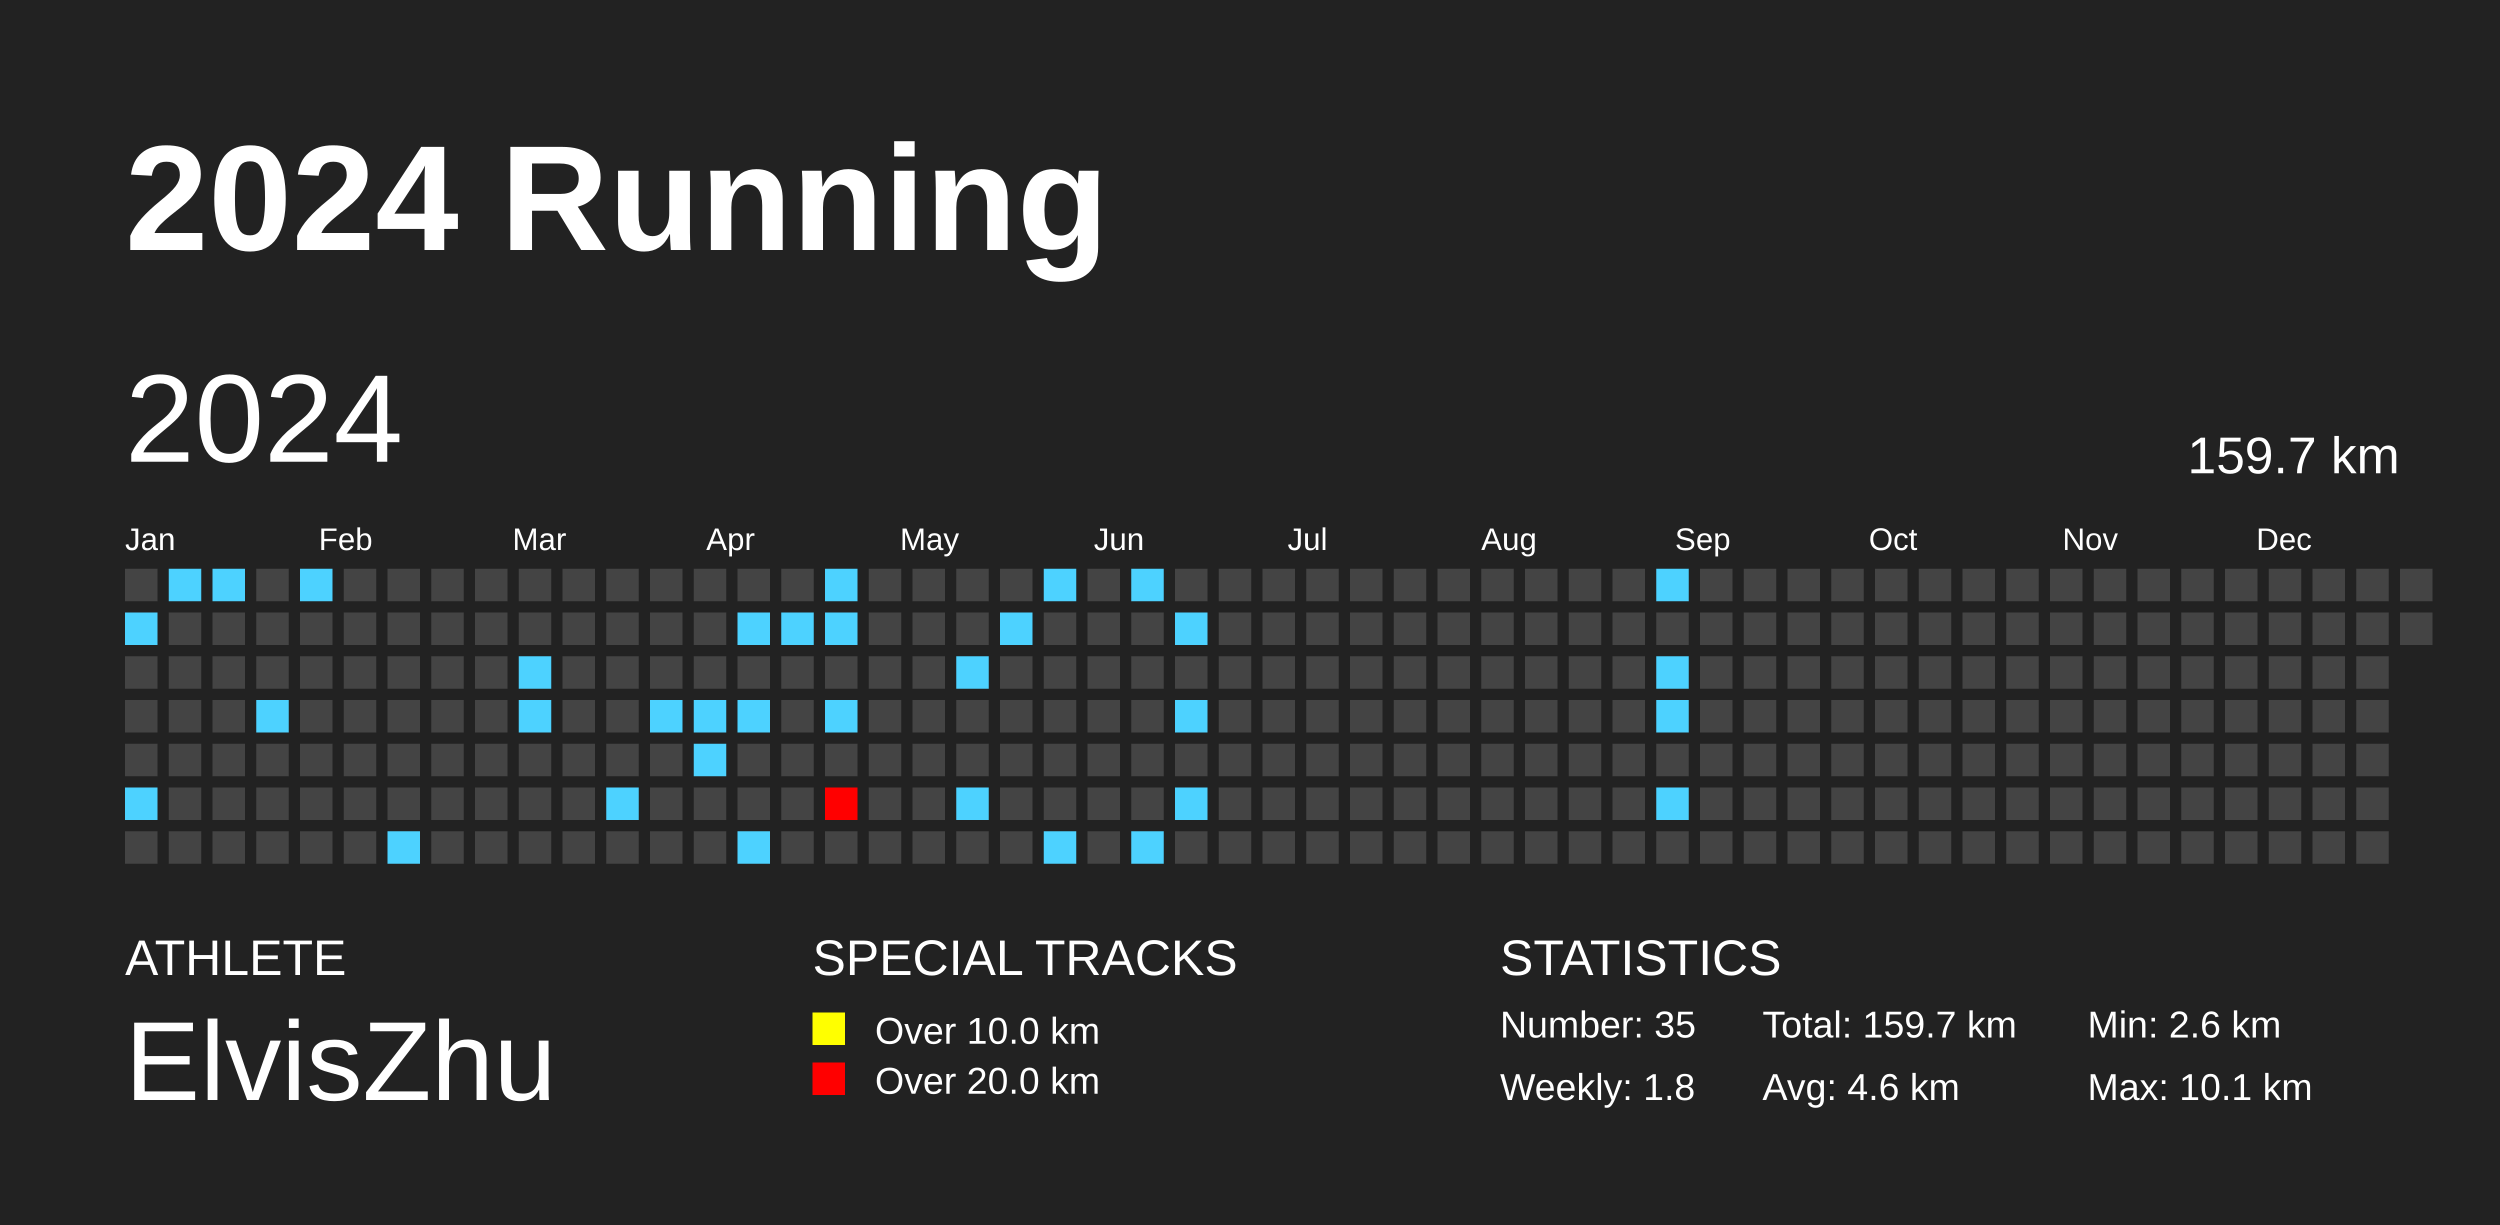
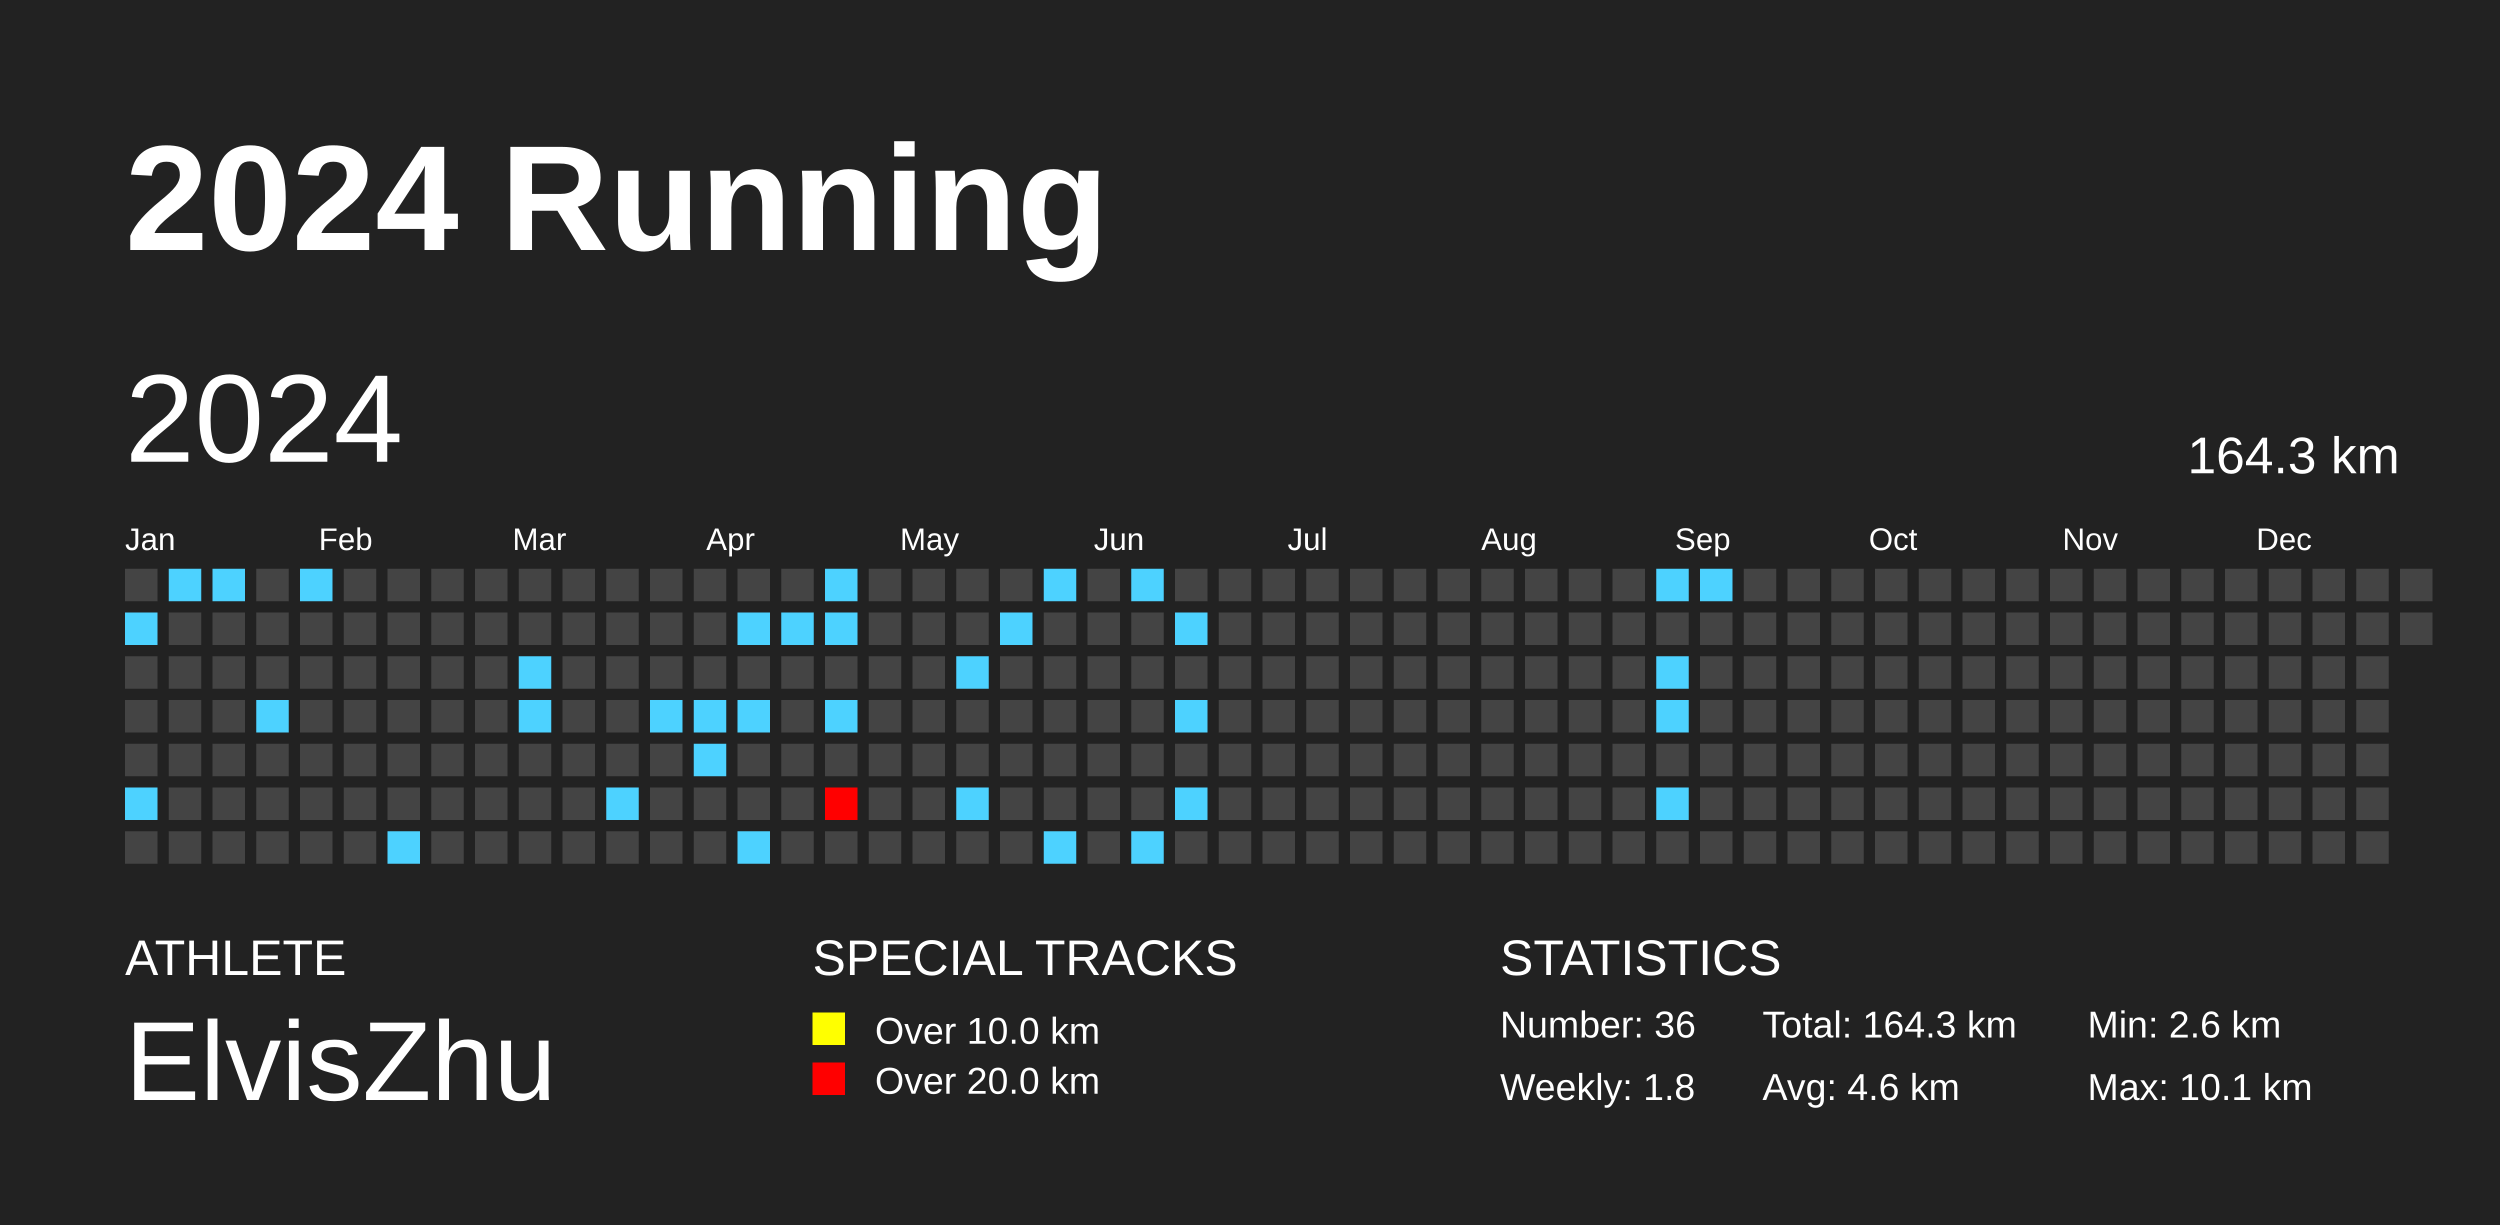
<svg xmlns="http://www.w3.org/2000/svg" baseProfile="full" height="98mm" version="1.1" viewBox="0,0,200,98" width="200mm">
  <defs />
  <rect fill="#222222" height="98" width="200" x="0" y="0" />
  <text fill="#FFFFFF" style="font-size:12px; font-family:Arial; font-weight:bold;" x="10" y="20">2024 Running</text>
  <text fill="#FFFFFF" style="font-size:4px; font-family:Arial" x="10" y="78">ATHLETE</text>
  <text fill="#FFFFFF" style="font-size:9px; font-family:Arial" x="10" y="88">ElvisZhu</text>
  <text fill="#FFFFFF" style="font-size:4px; font-family:Arial" x="65" y="78">SPECIAL TRACKS</text>
  <rect fill="yellow" height="2.6" width="2.6" x="65" y="81" />
  <text fill="#FFFFFF" style="font-size:3px; font-family:Arial" x="70" y="83.5">Over 10.0 km</text>
  <rect fill="red" height="2.6" width="2.6" x="65" y="85" />
  <text fill="#FFFFFF" style="font-size:3px; font-family:Arial" x="70" y="87.5">Over 20.0 km</text>
  <text fill="#FFFFFF" style="font-size:4px; font-family:Arial" x="120" y="78">STATISTICS</text>
-   <text fill="#FFFFFF" style="font-size:3px; font-family:Arial" x="120" y="83">Number: 35</text>
+   <text fill="#FFFFFF" style="font-size:3px; font-family:Arial" x="120" y="83">Number: 36</text>
  <text fill="#FFFFFF" style="font-size:3px; font-family:Arial" x="120" y="88">Weekly: 1.8</text>
-   <text fill="#FFFFFF" style="font-size:3px; font-family:Arial" x="141" y="83">Total: 159.7 km</text>
+   <text fill="#FFFFFF" style="font-size:3px; font-family:Arial" x="141" y="83">Total: 164.3 km</text>
  <text fill="#FFFFFF" style="font-size:3px; font-family:Arial" x="141" y="88">Avg: 4.6 km</text>
  <text fill="#FFFFFF" style="font-size:3px; font-family:Arial" x="167" y="83">Min: 2.6 km</text>
  <text fill="#FFFFFF" style="font-size:3px; font-family:Arial" x="167" y="88">Max: 10.1 km</text>
  <text dominant-baseline="hanging" fill="#FFFFFF" style="font-size:10.0px; font-family:Arial;" x="10" y="30">2024</text>
-   <text dominant-baseline="hanging" fill="#FFFFFF" style="font-size:4.125px; font-family:Arial;" x="175" y="35">159.7 km</text>
+   <text dominant-baseline="hanging" fill="#FFFFFF" style="font-size:4.125px; font-family:Arial;" x="175" y="35">164.3 km</text>
  <text fill="#FFFFFF" style="font-size:2.5px; font-family:Arial" x="10.0" y="44">Jan</text>
  <text fill="#FFFFFF" style="font-size:2.5px; font-family:Arial" x="25.5" y="44">Feb</text>
  <text fill="#FFFFFF" style="font-size:2.5px; font-family:Arial" x="41.0" y="44">Mar</text>
  <text fill="#FFFFFF" style="font-size:2.5px; font-family:Arial" x="56.5" y="44">Apr</text>
  <text fill="#FFFFFF" style="font-size:2.5px; font-family:Arial" x="72.0" y="44">May</text>
  <text fill="#FFFFFF" style="font-size:2.5px; font-family:Arial" x="87.5" y="44">Jun</text>
  <text fill="#FFFFFF" style="font-size:2.5px; font-family:Arial" x="103.0" y="44">Jul</text>
  <text fill="#FFFFFF" style="font-size:2.5px; font-family:Arial" x="118.5" y="44">Aug</text>
  <text fill="#FFFFFF" style="font-size:2.5px; font-family:Arial" x="134.0" y="44">Sep</text>
  <text fill="#FFFFFF" style="font-size:2.5px; font-family:Arial" x="149.5" y="44">Oct</text>
  <text fill="#FFFFFF" style="font-size:2.5px; font-family:Arial" x="165.0" y="44">Nov</text>
  <text fill="#FFFFFF" style="font-size:2.5px; font-family:Arial" x="180.5" y="44">Dec</text>
  <rect fill="#444444" height="2.6" width="2.6" x="10.0" y="45.5" />
  <rect fill="#4dd2ff" height="2.6" width="2.6" x="10.0" y="49.0" />
  <rect fill="#444444" height="2.6" width="2.6" x="10.0" y="52.5" />
  <rect fill="#444444" height="2.6" width="2.6" x="10.0" y="56.0" />
  <rect fill="#444444" height="2.6" width="2.6" x="10.0" y="59.5" />
  <rect fill="#4dd2ff" height="2.6" width="2.6" x="10.0" y="63.0" />
  <rect fill="#444444" height="2.6" width="2.6" x="10.0" y="66.5" />
  <rect fill="#4dd2ff" height="2.6" width="2.6" x="13.5" y="45.5" />
  <rect fill="#444444" height="2.6" width="2.6" x="13.5" y="49.0" />
  <rect fill="#444444" height="2.6" width="2.6" x="13.5" y="52.5" />
  <rect fill="#444444" height="2.6" width="2.6" x="13.5" y="56.0" />
  <rect fill="#444444" height="2.6" width="2.6" x="13.5" y="59.5" />
  <rect fill="#444444" height="2.6" width="2.6" x="13.5" y="63.0" />
  <rect fill="#444444" height="2.6" width="2.6" x="13.5" y="66.5" />
  <rect fill="#4dd2ff" height="2.6" width="2.6" x="17.0" y="45.5" />
  <rect fill="#444444" height="2.6" width="2.6" x="17.0" y="49.0" />
  <rect fill="#444444" height="2.6" width="2.6" x="17.0" y="52.5" />
  <rect fill="#444444" height="2.6" width="2.6" x="17.0" y="56.0" />
  <rect fill="#444444" height="2.6" width="2.6" x="17.0" y="59.5" />
  <rect fill="#444444" height="2.6" width="2.6" x="17.0" y="63.0" />
  <rect fill="#444444" height="2.6" width="2.6" x="17.0" y="66.5" />
  <rect fill="#444444" height="2.6" width="2.6" x="20.5" y="45.5" />
  <rect fill="#444444" height="2.6" width="2.6" x="20.5" y="49.0" />
  <rect fill="#444444" height="2.6" width="2.6" x="20.5" y="52.5" />
  <rect fill="#4dd2ff" height="2.6" width="2.6" x="20.5" y="56.0" />
  <rect fill="#444444" height="2.6" width="2.6" x="20.5" y="59.5" />
  <rect fill="#444444" height="2.6" width="2.6" x="20.5" y="63.0" />
  <rect fill="#444444" height="2.6" width="2.6" x="20.5" y="66.5" />
  <rect fill="#4dd2ff" height="2.6" width="2.6" x="24.0" y="45.5" />
  <rect fill="#444444" height="2.6" width="2.6" x="24.0" y="49.0" />
  <rect fill="#444444" height="2.6" width="2.6" x="24.0" y="52.5" />
  <rect fill="#444444" height="2.6" width="2.6" x="24.0" y="56.0" />
  <rect fill="#444444" height="2.6" width="2.6" x="24.0" y="59.5" />
  <rect fill="#444444" height="2.6" width="2.6" x="24.0" y="63.0" />
  <rect fill="#444444" height="2.6" width="2.6" x="24.0" y="66.5" />
  <rect fill="#444444" height="2.6" width="2.6" x="27.5" y="45.5" />
  <rect fill="#444444" height="2.6" width="2.6" x="27.5" y="49.0" />
  <rect fill="#444444" height="2.6" width="2.6" x="27.5" y="52.5" />
  <rect fill="#444444" height="2.6" width="2.6" x="27.5" y="56.0" />
  <rect fill="#444444" height="2.6" width="2.6" x="27.5" y="59.5" />
  <rect fill="#444444" height="2.6" width="2.6" x="27.5" y="63.0" />
  <rect fill="#444444" height="2.6" width="2.6" x="27.5" y="66.5" />
  <rect fill="#444444" height="2.6" width="2.6" x="31.0" y="45.5" />
  <rect fill="#444444" height="2.6" width="2.6" x="31.0" y="49.0" />
  <rect fill="#444444" height="2.6" width="2.6" x="31.0" y="52.5" />
  <rect fill="#444444" height="2.6" width="2.6" x="31.0" y="56.0" />
  <rect fill="#444444" height="2.6" width="2.6" x="31.0" y="59.5" />
  <rect fill="#444444" height="2.6" width="2.6" x="31.0" y="63.0" />
  <rect fill="#4dd2ff" height="2.6" width="2.6" x="31.0" y="66.5" />
  <rect fill="#444444" height="2.6" width="2.6" x="34.5" y="45.5" />
  <rect fill="#444444" height="2.6" width="2.6" x="34.5" y="49.0" />
  <rect fill="#444444" height="2.6" width="2.6" x="34.5" y="52.5" />
  <rect fill="#444444" height="2.6" width="2.6" x="34.5" y="56.0" />
  <rect fill="#444444" height="2.6" width="2.6" x="34.5" y="59.5" />
  <rect fill="#444444" height="2.6" width="2.6" x="34.5" y="63.0" />
  <rect fill="#444444" height="2.6" width="2.6" x="34.5" y="66.5" />
  <rect fill="#444444" height="2.6" width="2.6" x="38.0" y="45.5" />
  <rect fill="#444444" height="2.6" width="2.6" x="38.0" y="49.0" />
  <rect fill="#444444" height="2.6" width="2.6" x="38.0" y="52.5" />
  <rect fill="#444444" height="2.6" width="2.6" x="38.0" y="56.0" />
  <rect fill="#444444" height="2.6" width="2.6" x="38.0" y="59.5" />
  <rect fill="#444444" height="2.6" width="2.6" x="38.0" y="63.0" />
  <rect fill="#444444" height="2.6" width="2.6" x="38.0" y="66.5" />
  <rect fill="#444444" height="2.6" width="2.6" x="41.5" y="45.5" />
  <rect fill="#444444" height="2.6" width="2.6" x="41.5" y="49.0" />
  <rect fill="#4dd2ff" height="2.6" width="2.6" x="41.5" y="52.5" />
  <rect fill="#4dd2ff" height="2.6" width="2.6" x="41.5" y="56.0" />
  <rect fill="#444444" height="2.6" width="2.6" x="41.5" y="59.5" />
  <rect fill="#444444" height="2.6" width="2.6" x="41.5" y="63.0" />
  <rect fill="#444444" height="2.6" width="2.6" x="41.5" y="66.5" />
  <rect fill="#444444" height="2.6" width="2.6" x="45.0" y="45.5" />
  <rect fill="#444444" height="2.6" width="2.6" x="45.0" y="49.0" />
  <rect fill="#444444" height="2.6" width="2.6" x="45.0" y="52.5" />
  <rect fill="#444444" height="2.6" width="2.6" x="45.0" y="56.0" />
  <rect fill="#444444" height="2.6" width="2.6" x="45.0" y="59.5" />
  <rect fill="#444444" height="2.6" width="2.6" x="45.0" y="63.0" />
  <rect fill="#444444" height="2.6" width="2.6" x="45.0" y="66.5" />
  <rect fill="#444444" height="2.6" width="2.6" x="48.5" y="45.5" />
  <rect fill="#444444" height="2.6" width="2.6" x="48.5" y="49.0" />
  <rect fill="#444444" height="2.6" width="2.6" x="48.5" y="52.5" />
  <rect fill="#444444" height="2.6" width="2.6" x="48.5" y="56.0" />
  <rect fill="#444444" height="2.6" width="2.6" x="48.5" y="59.5" />
  <rect fill="#4dd2ff" height="2.6" width="2.6" x="48.5" y="63.0" />
  <rect fill="#444444" height="2.6" width="2.6" x="48.5" y="66.5" />
  <rect fill="#444444" height="2.6" width="2.6" x="52.0" y="45.5" />
  <rect fill="#444444" height="2.6" width="2.6" x="52.0" y="49.0" />
  <rect fill="#444444" height="2.6" width="2.6" x="52.0" y="52.5" />
  <rect fill="#4dd2ff" height="2.6" width="2.6" x="52.0" y="56.0" />
  <rect fill="#444444" height="2.6" width="2.6" x="52.0" y="59.5" />
  <rect fill="#444444" height="2.6" width="2.6" x="52.0" y="63.0" />
  <rect fill="#444444" height="2.6" width="2.6" x="52.0" y="66.5" />
  <rect fill="#444444" height="2.6" width="2.6" x="55.5" y="45.5" />
  <rect fill="#444444" height="2.6" width="2.6" x="55.5" y="49.0" />
  <rect fill="#444444" height="2.6" width="2.6" x="55.5" y="52.5" />
  <rect fill="#4dd2ff" height="2.6" width="2.6" x="55.5" y="56.0" />
  <rect fill="#4dd2ff" height="2.6" width="2.6" x="55.5" y="59.5" />
  <rect fill="#444444" height="2.6" width="2.6" x="55.5" y="63.0" />
  <rect fill="#444444" height="2.6" width="2.6" x="55.5" y="66.5" />
  <rect fill="#444444" height="2.6" width="2.6" x="59.0" y="45.5" />
  <rect fill="#4dd2ff" height="2.6" width="2.6" x="59.0" y="49.0" />
  <rect fill="#444444" height="2.6" width="2.6" x="59.0" y="52.5" />
  <rect fill="#4dd2ff" height="2.6" width="2.6" x="59.0" y="56.0" />
  <rect fill="#444444" height="2.6" width="2.6" x="59.0" y="59.5" />
  <rect fill="#444444" height="2.6" width="2.6" x="59.0" y="63.0" />
  <rect fill="#4dd2ff" height="2.6" width="2.6" x="59.0" y="66.5" />
  <rect fill="#444444" height="2.6" width="2.6" x="62.5" y="45.5" />
  <rect fill="#4dd2ff" height="2.6" width="2.6" x="62.5" y="49.0" />
  <rect fill="#444444" height="2.6" width="2.6" x="62.5" y="52.5" />
  <rect fill="#444444" height="2.6" width="2.6" x="62.5" y="56.0" />
  <rect fill="#444444" height="2.6" width="2.6" x="62.5" y="59.5" />
  <rect fill="#444444" height="2.6" width="2.6" x="62.5" y="63.0" />
  <rect fill="#444444" height="2.6" width="2.6" x="62.5" y="66.5" />
  <rect fill="#4dd2ff" height="2.6" width="2.6" x="66.0" y="45.5" />
  <rect fill="#4dd2ff" height="2.6" width="2.6" x="66.0" y="49.0" />
  <rect fill="#444444" height="2.6" width="2.6" x="66.0" y="52.5" />
  <rect fill="#4dd2ff" height="2.6" width="2.6" x="66.0" y="56.0" />
  <rect fill="#444444" height="2.6" width="2.6" x="66.0" y="59.5" />
  <rect fill="#ff0000" height="2.6" width="2.6" x="66.0" y="63.0" />
  <rect fill="#444444" height="2.6" width="2.6" x="66.0" y="66.5" />
  <rect fill="#444444" height="2.6" width="2.6" x="69.5" y="45.5" />
  <rect fill="#444444" height="2.6" width="2.6" x="69.5" y="49.0" />
  <rect fill="#444444" height="2.6" width="2.6" x="69.5" y="52.5" />
  <rect fill="#444444" height="2.6" width="2.6" x="69.5" y="56.0" />
  <rect fill="#444444" height="2.6" width="2.6" x="69.5" y="59.5" />
  <rect fill="#444444" height="2.6" width="2.6" x="69.5" y="63.0" />
  <rect fill="#444444" height="2.6" width="2.6" x="69.5" y="66.5" />
  <rect fill="#444444" height="2.6" width="2.6" x="73.0" y="45.5" />
  <rect fill="#444444" height="2.6" width="2.6" x="73.0" y="49.0" />
  <rect fill="#444444" height="2.6" width="2.6" x="73.0" y="52.5" />
  <rect fill="#444444" height="2.6" width="2.6" x="73.0" y="56.0" />
  <rect fill="#444444" height="2.6" width="2.6" x="73.0" y="59.5" />
  <rect fill="#444444" height="2.6" width="2.6" x="73.0" y="63.0" />
  <rect fill="#444444" height="2.6" width="2.6" x="73.0" y="66.5" />
  <rect fill="#444444" height="2.6" width="2.6" x="76.5" y="45.5" />
  <rect fill="#444444" height="2.6" width="2.6" x="76.5" y="49.0" />
  <rect fill="#4dd2ff" height="2.6" width="2.6" x="76.5" y="52.5" />
  <rect fill="#444444" height="2.6" width="2.6" x="76.5" y="56.0" />
  <rect fill="#444444" height="2.6" width="2.6" x="76.5" y="59.5" />
  <rect fill="#4dd2ff" height="2.6" width="2.6" x="76.5" y="63.0" />
  <rect fill="#444444" height="2.6" width="2.6" x="76.5" y="66.5" />
  <rect fill="#444444" height="2.6" width="2.6" x="80.0" y="45.5" />
  <rect fill="#4dd2ff" height="2.6" width="2.6" x="80.0" y="49.0" />
  <rect fill="#444444" height="2.6" width="2.6" x="80.0" y="52.5" />
  <rect fill="#444444" height="2.6" width="2.6" x="80.0" y="56.0" />
  <rect fill="#444444" height="2.6" width="2.6" x="80.0" y="59.5" />
  <rect fill="#444444" height="2.6" width="2.6" x="80.0" y="63.0" />
  <rect fill="#444444" height="2.6" width="2.6" x="80.0" y="66.5" />
  <rect fill="#4dd2ff" height="2.6" width="2.6" x="83.5" y="45.5" />
  <rect fill="#444444" height="2.6" width="2.6" x="83.5" y="49.0" />
  <rect fill="#444444" height="2.6" width="2.6" x="83.5" y="52.5" />
  <rect fill="#444444" height="2.6" width="2.6" x="83.5" y="56.0" />
  <rect fill="#444444" height="2.6" width="2.6" x="83.5" y="59.5" />
  <rect fill="#444444" height="2.6" width="2.6" x="83.5" y="63.0" />
  <rect fill="#4dd2ff" height="2.6" width="2.6" x="83.5" y="66.5" />
  <rect fill="#444444" height="2.6" width="2.6" x="87.0" y="45.5" />
  <rect fill="#444444" height="2.6" width="2.6" x="87.0" y="49.0" />
  <rect fill="#444444" height="2.6" width="2.6" x="87.0" y="52.5" />
  <rect fill="#444444" height="2.6" width="2.6" x="87.0" y="56.0" />
  <rect fill="#444444" height="2.6" width="2.6" x="87.0" y="59.5" />
  <rect fill="#444444" height="2.6" width="2.6" x="87.0" y="63.0" />
  <rect fill="#444444" height="2.6" width="2.6" x="87.0" y="66.5" />
  <rect fill="#4dd2ff" height="2.6" width="2.6" x="90.5" y="45.5" />
  <rect fill="#444444" height="2.6" width="2.6" x="90.5" y="49.0" />
  <rect fill="#444444" height="2.6" width="2.6" x="90.5" y="52.5" />
  <rect fill="#444444" height="2.6" width="2.6" x="90.5" y="56.0" />
  <rect fill="#444444" height="2.6" width="2.6" x="90.5" y="59.5" />
  <rect fill="#444444" height="2.6" width="2.6" x="90.5" y="63.0" />
  <rect fill="#4dd2ff" height="2.6" width="2.6" x="90.5" y="66.5" />
  <rect fill="#444444" height="2.6" width="2.6" x="94.0" y="45.5" />
  <rect fill="#4dd2ff" height="2.6" width="2.6" x="94.0" y="49.0" />
  <rect fill="#444444" height="2.6" width="2.6" x="94.0" y="52.5" />
  <rect fill="#4dd2ff" height="2.6" width="2.6" x="94.0" y="56.0" />
  <rect fill="#444444" height="2.6" width="2.6" x="94.0" y="59.5" />
  <rect fill="#4dd2ff" height="2.6" width="2.6" x="94.0" y="63.0" />
  <rect fill="#444444" height="2.6" width="2.6" x="94.0" y="66.5" />
  <rect fill="#444444" height="2.6" width="2.6" x="97.5" y="45.5" />
  <rect fill="#444444" height="2.6" width="2.6" x="97.5" y="49.0" />
  <rect fill="#444444" height="2.6" width="2.6" x="97.5" y="52.5" />
  <rect fill="#444444" height="2.6" width="2.6" x="97.5" y="56.0" />
  <rect fill="#444444" height="2.6" width="2.6" x="97.5" y="59.5" />
  <rect fill="#444444" height="2.6" width="2.6" x="97.5" y="63.0" />
  <rect fill="#444444" height="2.6" width="2.6" x="97.5" y="66.5" />
  <rect fill="#444444" height="2.6" width="2.6" x="101.0" y="45.5" />
  <rect fill="#444444" height="2.6" width="2.6" x="101.0" y="49.0" />
  <rect fill="#444444" height="2.6" width="2.6" x="101.0" y="52.5" />
  <rect fill="#444444" height="2.6" width="2.6" x="101.0" y="56.0" />
  <rect fill="#444444" height="2.6" width="2.6" x="101.0" y="59.5" />
  <rect fill="#444444" height="2.6" width="2.6" x="101.0" y="63.0" />
  <rect fill="#444444" height="2.6" width="2.6" x="101.0" y="66.5" />
  <rect fill="#444444" height="2.6" width="2.6" x="104.5" y="45.5" />
  <rect fill="#444444" height="2.6" width="2.6" x="104.5" y="49.0" />
  <rect fill="#444444" height="2.6" width="2.6" x="104.5" y="52.5" />
  <rect fill="#444444" height="2.6" width="2.6" x="104.5" y="56.0" />
  <rect fill="#444444" height="2.6" width="2.6" x="104.5" y="59.5" />
  <rect fill="#444444" height="2.6" width="2.6" x="104.5" y="63.0" />
  <rect fill="#444444" height="2.6" width="2.6" x="104.5" y="66.5" />
  <rect fill="#444444" height="2.6" width="2.6" x="108.0" y="45.5" />
  <rect fill="#444444" height="2.6" width="2.6" x="108.0" y="49.0" />
  <rect fill="#444444" height="2.6" width="2.6" x="108.0" y="52.5" />
  <rect fill="#444444" height="2.6" width="2.6" x="108.0" y="56.0" />
  <rect fill="#444444" height="2.6" width="2.6" x="108.0" y="59.5" />
  <rect fill="#444444" height="2.6" width="2.6" x="108.0" y="63.0" />
  <rect fill="#444444" height="2.6" width="2.6" x="108.0" y="66.5" />
  <rect fill="#444444" height="2.6" width="2.6" x="111.5" y="45.5" />
  <rect fill="#444444" height="2.6" width="2.6" x="111.5" y="49.0" />
  <rect fill="#444444" height="2.6" width="2.6" x="111.5" y="52.5" />
  <rect fill="#444444" height="2.6" width="2.6" x="111.5" y="56.0" />
  <rect fill="#444444" height="2.6" width="2.6" x="111.5" y="59.5" />
  <rect fill="#444444" height="2.6" width="2.6" x="111.5" y="63.0" />
  <rect fill="#444444" height="2.6" width="2.6" x="111.5" y="66.5" />
  <rect fill="#444444" height="2.6" width="2.6" x="115.0" y="45.5" />
  <rect fill="#444444" height="2.6" width="2.6" x="115.0" y="49.0" />
  <rect fill="#444444" height="2.6" width="2.6" x="115.0" y="52.5" />
  <rect fill="#444444" height="2.6" width="2.6" x="115.0" y="56.0" />
  <rect fill="#444444" height="2.6" width="2.6" x="115.0" y="59.5" />
  <rect fill="#444444" height="2.6" width="2.6" x="115.0" y="63.0" />
  <rect fill="#444444" height="2.6" width="2.6" x="115.0" y="66.5" />
  <rect fill="#444444" height="2.6" width="2.6" x="118.5" y="45.5" />
  <rect fill="#444444" height="2.6" width="2.6" x="118.5" y="49.0" />
  <rect fill="#444444" height="2.6" width="2.6" x="118.5" y="52.5" />
  <rect fill="#444444" height="2.6" width="2.6" x="118.5" y="56.0" />
  <rect fill="#444444" height="2.6" width="2.6" x="118.5" y="59.5" />
  <rect fill="#444444" height="2.6" width="2.6" x="118.5" y="63.0" />
  <rect fill="#444444" height="2.6" width="2.6" x="118.5" y="66.5" />
  <rect fill="#444444" height="2.6" width="2.6" x="122.0" y="45.5" />
  <rect fill="#444444" height="2.6" width="2.6" x="122.0" y="49.0" />
  <rect fill="#444444" height="2.6" width="2.6" x="122.0" y="52.5" />
  <rect fill="#444444" height="2.6" width="2.6" x="122.0" y="56.0" />
  <rect fill="#444444" height="2.6" width="2.6" x="122.0" y="59.5" />
  <rect fill="#444444" height="2.6" width="2.6" x="122.0" y="63.0" />
  <rect fill="#444444" height="2.6" width="2.6" x="122.0" y="66.5" />
  <rect fill="#444444" height="2.6" width="2.6" x="125.5" y="45.5" />
  <rect fill="#444444" height="2.6" width="2.6" x="125.5" y="49.0" />
  <rect fill="#444444" height="2.6" width="2.6" x="125.5" y="52.5" />
  <rect fill="#444444" height="2.6" width="2.6" x="125.5" y="56.0" />
  <rect fill="#444444" height="2.6" width="2.6" x="125.5" y="59.5" />
  <rect fill="#444444" height="2.6" width="2.6" x="125.5" y="63.0" />
  <rect fill="#444444" height="2.6" width="2.6" x="125.5" y="66.5" />
  <rect fill="#444444" height="2.6" width="2.6" x="129.0" y="45.5" />
  <rect fill="#444444" height="2.6" width="2.6" x="129.0" y="49.0" />
  <rect fill="#444444" height="2.6" width="2.6" x="129.0" y="52.5" />
  <rect fill="#444444" height="2.6" width="2.6" x="129.0" y="56.0" />
  <rect fill="#444444" height="2.6" width="2.6" x="129.0" y="59.5" />
  <rect fill="#444444" height="2.6" width="2.6" x="129.0" y="63.0" />
  <rect fill="#444444" height="2.6" width="2.6" x="129.0" y="66.5" />
  <rect fill="#4dd2ff" height="2.6" width="2.6" x="132.5" y="45.5" />
  <rect fill="#444444" height="2.6" width="2.6" x="132.5" y="49.0" />
  <rect fill="#4dd2ff" height="2.6" width="2.6" x="132.5" y="52.5" />
  <rect fill="#4dd2ff" height="2.6" width="2.6" x="132.5" y="56.0" />
  <rect fill="#444444" height="2.6" width="2.6" x="132.5" y="59.5" />
  <rect fill="#4dd2ff" height="2.6" width="2.6" x="132.5" y="63.0" />
  <rect fill="#444444" height="2.6" width="2.6" x="132.5" y="66.5" />
-   <rect fill="#444444" height="2.6" width="2.6" x="136.0" y="45.5" />
+   <rect fill="#4dd2ff" height="2.6" width="2.6" x="136.0" y="45.5" />
  <rect fill="#444444" height="2.6" width="2.6" x="136.0" y="49.0" />
  <rect fill="#444444" height="2.6" width="2.6" x="136.0" y="52.5" />
  <rect fill="#444444" height="2.6" width="2.6" x="136.0" y="56.0" />
  <rect fill="#444444" height="2.6" width="2.6" x="136.0" y="59.5" />
  <rect fill="#444444" height="2.6" width="2.6" x="136.0" y="63.0" />
  <rect fill="#444444" height="2.6" width="2.6" x="136.0" y="66.5" />
  <rect fill="#444444" height="2.6" width="2.6" x="139.5" y="45.5" />
  <rect fill="#444444" height="2.6" width="2.6" x="139.5" y="49.0" />
  <rect fill="#444444" height="2.6" width="2.6" x="139.5" y="52.5" />
  <rect fill="#444444" height="2.6" width="2.6" x="139.5" y="56.0" />
  <rect fill="#444444" height="2.6" width="2.6" x="139.5" y="59.5" />
  <rect fill="#444444" height="2.6" width="2.6" x="139.5" y="63.0" />
  <rect fill="#444444" height="2.6" width="2.6" x="139.5" y="66.5" />
  <rect fill="#444444" height="2.6" width="2.6" x="143.0" y="45.5" />
  <rect fill="#444444" height="2.6" width="2.6" x="143.0" y="49.0" />
  <rect fill="#444444" height="2.6" width="2.6" x="143.0" y="52.5" />
  <rect fill="#444444" height="2.6" width="2.6" x="143.0" y="56.0" />
  <rect fill="#444444" height="2.6" width="2.6" x="143.0" y="59.5" />
  <rect fill="#444444" height="2.6" width="2.6" x="143.0" y="63.0" />
  <rect fill="#444444" height="2.6" width="2.6" x="143.0" y="66.5" />
  <rect fill="#444444" height="2.6" width="2.6" x="146.5" y="45.5" />
  <rect fill="#444444" height="2.6" width="2.6" x="146.5" y="49.0" />
  <rect fill="#444444" height="2.6" width="2.6" x="146.5" y="52.5" />
  <rect fill="#444444" height="2.6" width="2.6" x="146.5" y="56.0" />
  <rect fill="#444444" height="2.6" width="2.6" x="146.5" y="59.5" />
  <rect fill="#444444" height="2.6" width="2.6" x="146.5" y="63.0" />
  <rect fill="#444444" height="2.6" width="2.6" x="146.5" y="66.5" />
  <rect fill="#444444" height="2.6" width="2.6" x="150.0" y="45.5" />
  <rect fill="#444444" height="2.6" width="2.6" x="150.0" y="49.0" />
  <rect fill="#444444" height="2.6" width="2.6" x="150.0" y="52.5" />
  <rect fill="#444444" height="2.6" width="2.6" x="150.0" y="56.0" />
  <rect fill="#444444" height="2.6" width="2.6" x="150.0" y="59.5" />
  <rect fill="#444444" height="2.6" width="2.6" x="150.0" y="63.0" />
  <rect fill="#444444" height="2.6" width="2.6" x="150.0" y="66.5" />
  <rect fill="#444444" height="2.6" width="2.6" x="153.5" y="45.5" />
  <rect fill="#444444" height="2.6" width="2.6" x="153.5" y="49.0" />
  <rect fill="#444444" height="2.6" width="2.6" x="153.5" y="52.5" />
  <rect fill="#444444" height="2.6" width="2.6" x="153.5" y="56.0" />
  <rect fill="#444444" height="2.6" width="2.6" x="153.5" y="59.5" />
  <rect fill="#444444" height="2.6" width="2.6" x="153.5" y="63.0" />
  <rect fill="#444444" height="2.6" width="2.6" x="153.5" y="66.5" />
  <rect fill="#444444" height="2.6" width="2.6" x="157.0" y="45.5" />
  <rect fill="#444444" height="2.6" width="2.6" x="157.0" y="49.0" />
  <rect fill="#444444" height="2.6" width="2.6" x="157.0" y="52.5" />
  <rect fill="#444444" height="2.6" width="2.6" x="157.0" y="56.0" />
  <rect fill="#444444" height="2.6" width="2.6" x="157.0" y="59.5" />
  <rect fill="#444444" height="2.6" width="2.6" x="157.0" y="63.0" />
  <rect fill="#444444" height="2.6" width="2.6" x="157.0" y="66.5" />
  <rect fill="#444444" height="2.6" width="2.6" x="160.5" y="45.5" />
  <rect fill="#444444" height="2.6" width="2.6" x="160.5" y="49.0" />
  <rect fill="#444444" height="2.6" width="2.6" x="160.5" y="52.5" />
  <rect fill="#444444" height="2.6" width="2.6" x="160.5" y="56.0" />
  <rect fill="#444444" height="2.6" width="2.6" x="160.5" y="59.5" />
  <rect fill="#444444" height="2.6" width="2.6" x="160.5" y="63.0" />
  <rect fill="#444444" height="2.6" width="2.6" x="160.5" y="66.5" />
  <rect fill="#444444" height="2.6" width="2.6" x="164.0" y="45.5" />
  <rect fill="#444444" height="2.6" width="2.6" x="164.0" y="49.0" />
  <rect fill="#444444" height="2.6" width="2.6" x="164.0" y="52.5" />
  <rect fill="#444444" height="2.6" width="2.6" x="164.0" y="56.0" />
  <rect fill="#444444" height="2.6" width="2.6" x="164.0" y="59.5" />
  <rect fill="#444444" height="2.6" width="2.6" x="164.0" y="63.0" />
  <rect fill="#444444" height="2.6" width="2.6" x="164.0" y="66.5" />
  <rect fill="#444444" height="2.6" width="2.6" x="167.5" y="45.5" />
  <rect fill="#444444" height="2.6" width="2.6" x="167.5" y="49.0" />
  <rect fill="#444444" height="2.6" width="2.6" x="167.5" y="52.5" />
  <rect fill="#444444" height="2.6" width="2.6" x="167.5" y="56.0" />
  <rect fill="#444444" height="2.6" width="2.6" x="167.5" y="59.5" />
  <rect fill="#444444" height="2.6" width="2.6" x="167.5" y="63.0" />
  <rect fill="#444444" height="2.6" width="2.6" x="167.5" y="66.5" />
  <rect fill="#444444" height="2.6" width="2.6" x="171.0" y="45.5" />
  <rect fill="#444444" height="2.6" width="2.6" x="171.0" y="49.0" />
  <rect fill="#444444" height="2.6" width="2.6" x="171.0" y="52.5" />
  <rect fill="#444444" height="2.6" width="2.6" x="171.0" y="56.0" />
  <rect fill="#444444" height="2.6" width="2.6" x="171.0" y="59.5" />
  <rect fill="#444444" height="2.6" width="2.6" x="171.0" y="63.0" />
  <rect fill="#444444" height="2.6" width="2.6" x="171.0" y="66.5" />
  <rect fill="#444444" height="2.6" width="2.6" x="174.5" y="45.5" />
  <rect fill="#444444" height="2.6" width="2.6" x="174.5" y="49.0" />
  <rect fill="#444444" height="2.6" width="2.6" x="174.5" y="52.5" />
  <rect fill="#444444" height="2.6" width="2.6" x="174.5" y="56.0" />
  <rect fill="#444444" height="2.6" width="2.6" x="174.5" y="59.5" />
  <rect fill="#444444" height="2.6" width="2.6" x="174.5" y="63.0" />
  <rect fill="#444444" height="2.6" width="2.6" x="174.5" y="66.5" />
  <rect fill="#444444" height="2.6" width="2.6" x="178.0" y="45.5" />
  <rect fill="#444444" height="2.6" width="2.6" x="178.0" y="49.0" />
  <rect fill="#444444" height="2.6" width="2.6" x="178.0" y="52.5" />
  <rect fill="#444444" height="2.6" width="2.6" x="178.0" y="56.0" />
  <rect fill="#444444" height="2.6" width="2.6" x="178.0" y="59.5" />
  <rect fill="#444444" height="2.6" width="2.6" x="178.0" y="63.0" />
  <rect fill="#444444" height="2.6" width="2.6" x="178.0" y="66.5" />
  <rect fill="#444444" height="2.6" width="2.6" x="181.5" y="45.5" />
  <rect fill="#444444" height="2.6" width="2.6" x="181.5" y="49.0" />
  <rect fill="#444444" height="2.6" width="2.6" x="181.5" y="52.5" />
  <rect fill="#444444" height="2.6" width="2.6" x="181.5" y="56.0" />
  <rect fill="#444444" height="2.6" width="2.6" x="181.5" y="59.5" />
  <rect fill="#444444" height="2.6" width="2.6" x="181.5" y="63.0" />
  <rect fill="#444444" height="2.6" width="2.6" x="181.5" y="66.5" />
  <rect fill="#444444" height="2.6" width="2.6" x="185.0" y="45.5" />
  <rect fill="#444444" height="2.6" width="2.6" x="185.0" y="49.0" />
  <rect fill="#444444" height="2.6" width="2.6" x="185.0" y="52.5" />
  <rect fill="#444444" height="2.6" width="2.6" x="185.0" y="56.0" />
  <rect fill="#444444" height="2.6" width="2.6" x="185.0" y="59.5" />
  <rect fill="#444444" height="2.6" width="2.6" x="185.0" y="63.0" />
  <rect fill="#444444" height="2.6" width="2.6" x="185.0" y="66.5" />
  <rect fill="#444444" height="2.6" width="2.6" x="188.5" y="45.5" />
  <rect fill="#444444" height="2.6" width="2.6" x="188.5" y="49.0" />
  <rect fill="#444444" height="2.6" width="2.6" x="188.5" y="52.5" />
  <rect fill="#444444" height="2.6" width="2.6" x="188.5" y="56.0" />
  <rect fill="#444444" height="2.6" width="2.6" x="188.5" y="59.5" />
  <rect fill="#444444" height="2.6" width="2.6" x="188.5" y="63.0" />
  <rect fill="#444444" height="2.6" width="2.6" x="188.5" y="66.5" />
  <rect fill="#444444" height="2.6" width="2.6" x="192.0" y="45.5" />
  <rect fill="#444444" height="2.6" width="2.6" x="192.0" y="49.0" />
</svg>
